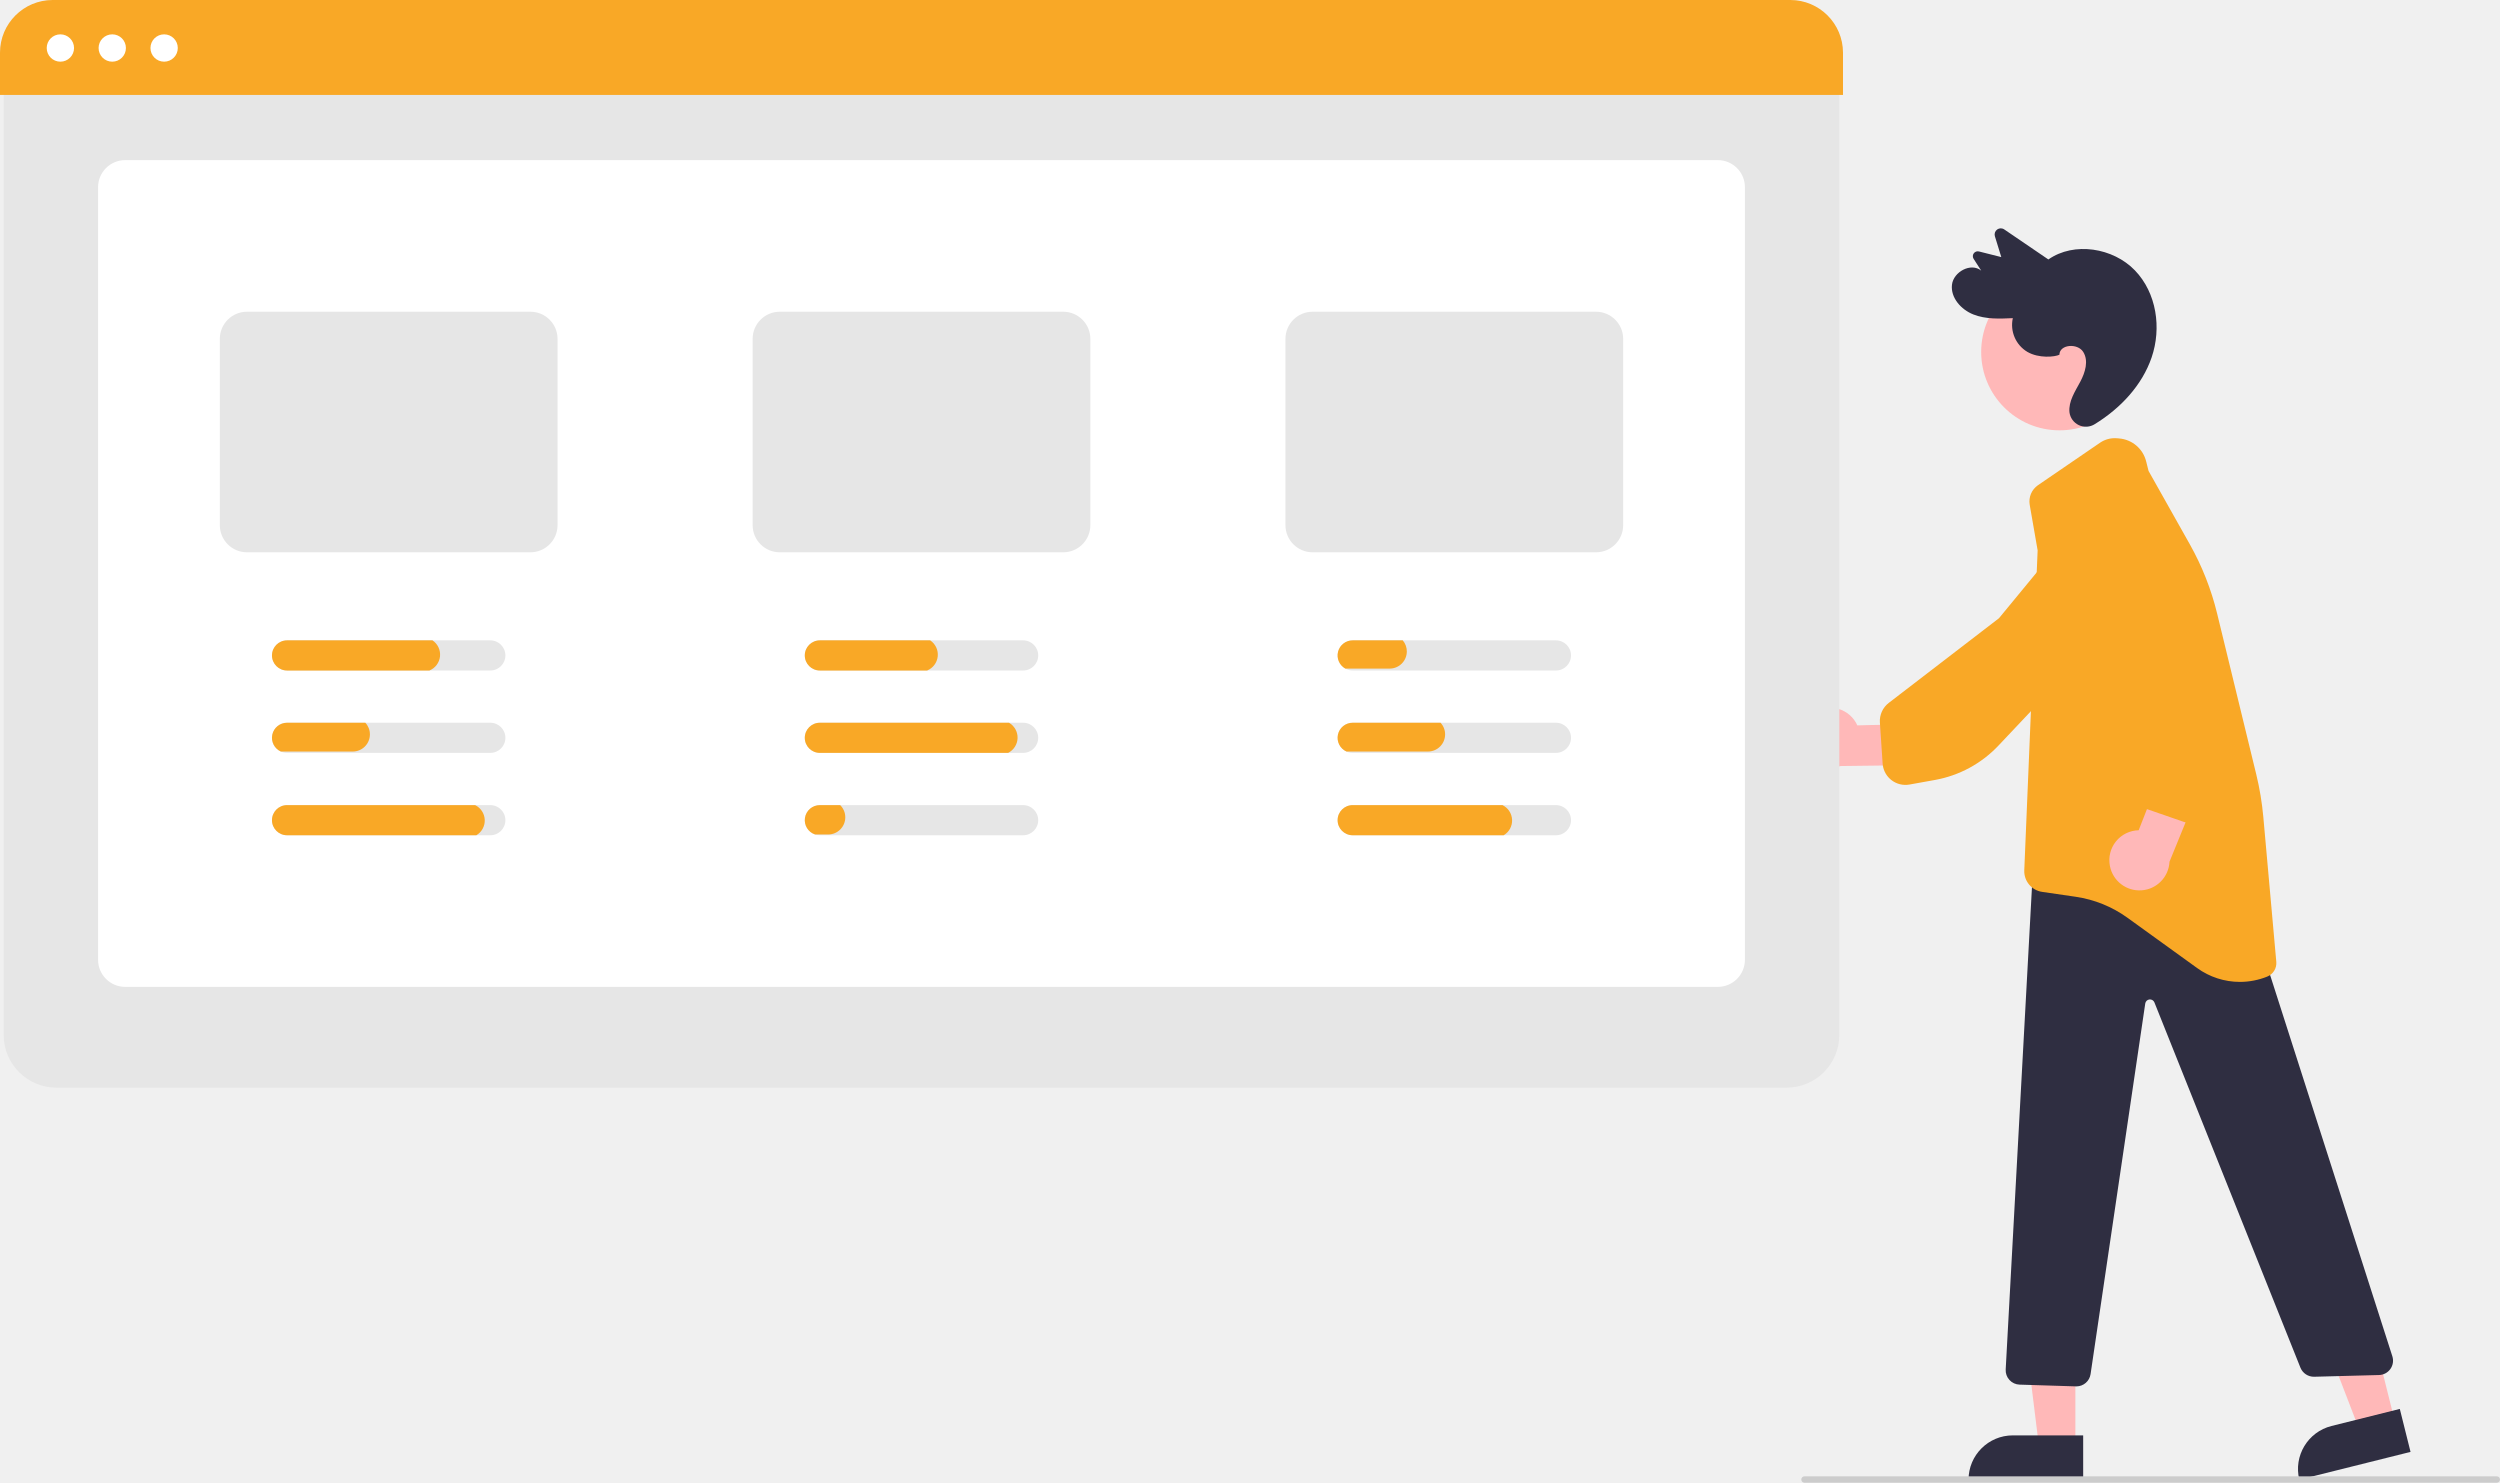
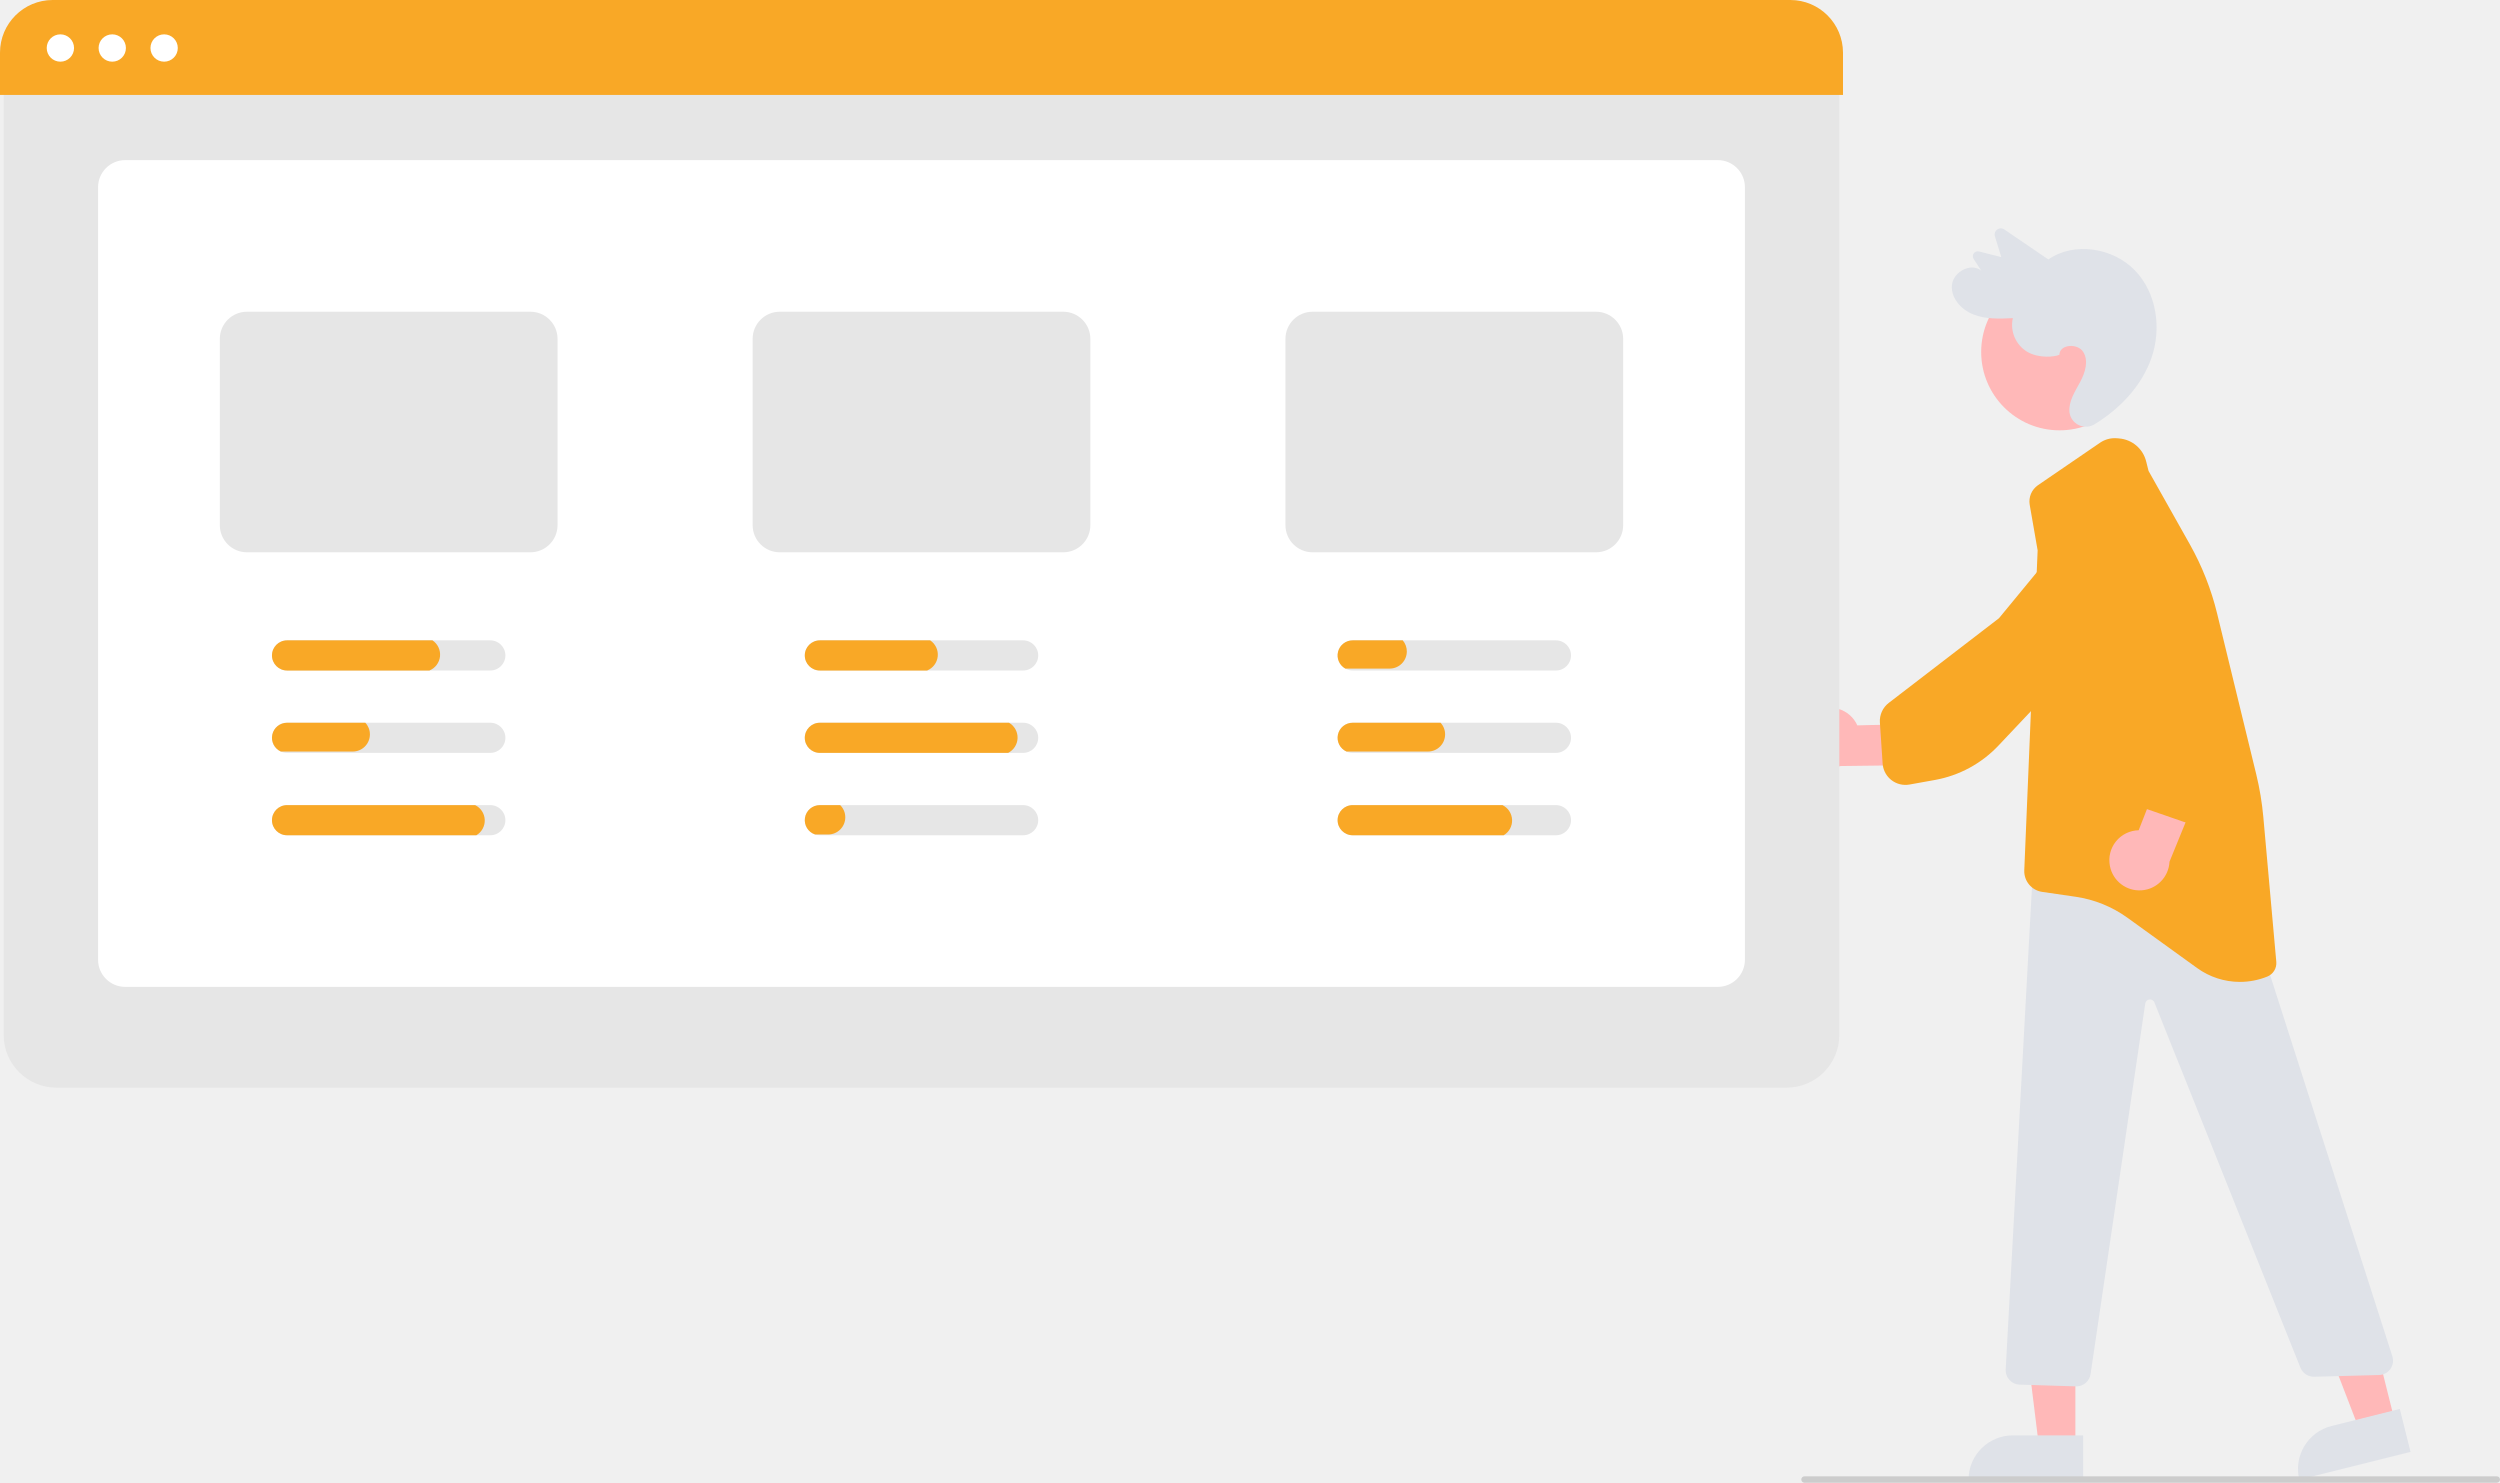
<svg xmlns="http://www.w3.org/2000/svg" id="bad35430-0753-4ea0-bd4d-a210a3cfe00c" data-name="Layer 1" width="783.574" height="464.726" viewBox="0 0 783.574 464.726">
  <path d="M776.529,441.056a9.377,9.377,0,0,1,13.828,3.939l21.421-.566L815.297,457.363l-30.261.374a9.428,9.428,0,0,1-8.506-16.68Z" transform="translate(-208.213 -217.637)" fill="#ffb8b8" />
  <path d="M800.554,461.73a7.176,7.176,0,0,1-2.269-4.771l-.857-12.857a7.153,7.153,0,0,1,2.784-6.16l34.535-26.533,20.075-24.368a12.569,12.569,0,0,1,17.06-2.176l0.0 0a12.55,12.55,0,0,1,2.671,17.679l-23.383,31.217-16.647,17.63a36.207,36.207,0,0,1-19.788,10.702l-8.032,1.442a7.172,7.172,0,0,1-5.68-1.407Q800.779,461.94,800.554,461.73Z" transform="translate(-208.213 -217.637)" fill="#f9a826" />
  <polygon points="750.584 445.362 739.493 448.132 723.53 406.669 739.9 402.581 750.584 445.362" fill="#ffb8b8" />
-   <path d="M940.552,663.383h22.048a0,0,0,0,1,0,0v13.882a0,0,0,0,1,0,0H926.67a0,0,0,0,1,0,0v0A13.882,13.882,0,0,1,940.552,663.383Z" transform="translate(-342.4784 31.20912) rotate(-14.02161)" fill="#2f2e41" />
+   <path d="M940.552,663.383h22.048a0,0,0,0,1,0,0v13.882a0,0,0,0,1,0,0H926.67a0,0,0,0,1,0,0v0A13.882,13.882,0,0,1,940.552,663.383Z" transform="translate(-342.4784 31.20912) rotate(-14.02161)" fill="#dfe2e8" />
  <polygon points="650.479 453.158 639.047 453.157 633.611 409.061 650.483 409.062 650.479 453.158" fill="#ffb8b8" />
-   <path d="M630.881,449.89h22.048a0,0,0,0,1,0,0v13.882a0,0,0,0,1,0,0H616.999a0,0,0,0,1,0,0v0A13.882,13.882,0,0,1,630.881,449.89Z" fill="#2f2e41" />
+   <path d="M630.881,449.89h22.048a0,0,0,0,1,0,0v13.882a0,0,0,0,1,0,0H616.999a0,0,0,0,1,0,0v0A13.882,13.882,0,0,1,630.881,449.89Z" fill="#dfe2e8" />
  <circle cx="645.523" cy="110.318" r="24.561" fill="#ffb8b8" />
-   <path d="M853.689,328.825c.045-3.285,5.699-3.697,7.46-.897s.631,6.453-.921,9.368c-1.615,3.035-3.71,6.1-3.387,9.547a5.198,5.198,0,0,0,7.963,3.718c8.023-4.94,14.795-12.13,17.792-20.893,3.151-9.216,1.577-20.203-5.239-27.284s-19.036-9.084-27.126-3.423l-13.809-9.405a1.927,1.927,0,0,0-2.965,2.095l2.019,6.563-6.975-1.755a1.533,1.533,0,0,0-1.712,2.287l2.395,3.72c-3.193-2.627-8.71.367-9.168,4.419s2.836,7.787,6.708,9.314,8.198,1.353,12.369,1.155a9.823,9.823,0,0,0,4.558,10.575C847.258,330.02,852.24,329.527,853.689,328.825Z" transform="translate(-208.213 -217.637)" fill="#2f2e41" />
-   <path d="M859.01,652.173c-.047,0-.095-0-.143-.002l-17.658-.55a4.501,4.501,0,0,1-4.353-4.743l8.832-162.167,67.86,19.244L958.046,642.738a4.5,4.5,0,0,1-4.166,5.873l-20.338.54a4.542,4.542,0,0,1-4.298-2.828L883.473,531.829a1.5,1.5,0,0,0-2.877.337L863.459,648.33A4.5,4.5,0,0,1,859.01,652.173Z" transform="translate(-208.213 -217.637)" fill="#2f2e41" />
+   <path d="M853.689,328.825c.045-3.285,5.699-3.697,7.46-.897s.631,6.453-.921,9.368c-1.615,3.035-3.71,6.1-3.387,9.547a5.198,5.198,0,0,0,7.963,3.718c8.023-4.94,14.795-12.13,17.792-20.893,3.151-9.216,1.577-20.203-5.239-27.284s-19.036-9.084-27.126-3.423l-13.809-9.405a1.927,1.927,0,0,0-2.965,2.095l2.019,6.563-6.975-1.755a1.533,1.533,0,0,0-1.712,2.287l2.395,3.72c-3.193-2.627-8.71.367-9.168,4.419s2.836,7.787,6.708,9.314,8.198,1.353,12.369,1.155a9.823,9.823,0,0,0,4.558,10.575C847.258,330.02,852.24,329.527,853.689,328.825Z" transform="translate(-208.213 -217.637)" fill="#dfe2e8" />
+   <path d="M859.01,652.173c-.047,0-.095-0-.143-.002l-17.658-.55a4.501,4.501,0,0,1-4.353-4.743l8.832-162.167,67.86,19.244L958.046,642.738a4.5,4.5,0,0,1-4.166,5.873l-20.338.54a4.542,4.542,0,0,1-4.298-2.828L883.473,531.829a1.5,1.5,0,0,0-2.877.337L863.459,648.33A4.5,4.5,0,0,1,859.01,652.173Z" transform="translate(-208.213 -217.637)" fill="#dfe2e8" />
  <path d="M910.254,525.396a22.88,22.88,0,0,1-13.418-4.36l-21.836-15.762a36.852,36.852,0,0,0-16.184-6.559l-10.507-1.532a6.565,6.565,0,0,1-5.627-6.788l4.187-100.249-2.486-14.291a6.181,6.181,0,0,1,2.593-6.146l19.461-13.315a8.142,8.142,0,0,1,5.23-1.395l.711.056a9.529,9.529,0,0,1,8.503,7.195l.746,2.985,12.948,23.018a85.423,85.423,0,0,1,8.548,21.681l12.274,50.439a90.979,90.979,0,0,1,2.209,13.348l4.065,45.359a4.549,4.549,0,0,1-2.859,4.659A23.028,23.028,0,0,1,910.254,525.396Z" transform="translate(-208.213 -217.637)" fill="#f9a826" />
  <path d="M869.522,489.069a9.377,9.377,0,0,1,9.012-11.204l7.819-19.95,13.283,1.795-11.438,28.019a9.428,9.428,0,0,1-18.676,1.34Z" transform="translate(-208.213 -217.637)" fill="#ffb8b8" />
  <path d="M897.918,474.989a7.176,7.176,0,0,1-5.278.233l-12.175-4.217a7.153,7.153,0,0,1-4.589-4.963L864.883,423.901,850.255,395.923a12.569,12.569,0,0,1,4.638-16.56l0-0a12.55,12.55,0,0,1,17.324,4.424l19.649,33.693,9.757,22.198a36.207,36.207,0,0,1,2.153,22.393l-1.799,7.96a7.173,7.173,0,0,1-3.507,4.684Q898.199,474.864,897.918,474.989Z" transform="translate(-208.213 -217.637)" fill="#f9a826" />
  <path d="M768.208,558.538H225.867a16.519,16.519,0,0,1-16.5-16.5V236.239H784.708V542.038A16.519,16.519,0,0,1,768.208,558.538Z" transform="translate(-208.213 -217.637)" fill="#e6e6e6" />
  <path d="M746.625,526.955H247.45a8.51,8.51,0,0,1-8.5-8.5V276.321a8.51,8.51,0,0,1,8.5-8.5H746.625a8.51,8.51,0,0,1,8.5,8.5V518.455A8.51,8.51,0,0,1,746.625,526.955Z" transform="translate(-208.213 -217.637)" fill="#fff" />
  <path d="M785.862,247.385H208.213V234.137a16.519,16.519,0,0,1,16.5-16.5H769.362a16.519,16.519,0,0,1,16.5,16.5Z" transform="translate(-208.213 -217.637)" fill="#f9a826" />
  <path d="M374.463,315.343h-88.85a8.506,8.506,0,0,0-8.5,8.5v58.4a8.506,8.506,0,0,0,8.5,8.5h88.85a8.512,8.512,0,0,0,8.5-8.5v-58.4A8.512,8.512,0,0,0,374.463,315.343Z" transform="translate(-208.213 -217.637)" fill="#e6e6e6" />
  <path d="M541.463,315.343h-88.85a8.506,8.506,0,0,0-8.5,8.5v58.4a8.506,8.506,0,0,0,8.5,8.5h88.85a8.512,8.512,0,0,0,8.5-8.5v-58.4A8.512,8.512,0,0,0,541.463,315.343Z" transform="translate(-208.213 -217.637)" fill="#e6e6e6" />
  <path d="M708.463,315.343h-88.85a8.506,8.506,0,0,0-8.5,8.5v58.4a8.506,8.506,0,0,0,8.5,8.5h88.85a8.512,8.512,0,0,0,8.5-8.5v-58.4A8.512,8.512,0,0,0,708.463,315.343Z" transform="translate(-208.213 -217.637)" fill="#e6e6e6" />
  <path d="M361.893,418.343h-63.71a4.725,4.725,0,1,0,0,9.45h63.71a4.725,4.725,0,1,0,0-9.45Z" transform="translate(-208.213 -217.637)" fill="#e6e6e6" />
  <path d="M361.893,444.163h-63.71a4.722,4.722,0,0,0-1.94,9.03,4.662,4.662,0,0,0,1.94.42h63.71a4.725,4.725,0,1,0,0-9.45Z" transform="translate(-208.213 -217.637)" fill="#e6e6e6" />
  <path d="M361.893,469.983h-63.71a4.725,4.725,0,1,0,0,9.45h63.71a4.725,4.725,0,1,0,0-9.45Z" transform="translate(-208.213 -217.637)" fill="#e6e6e6" />
  <path d="M528.893,418.343h-63.71a4.725,4.725,0,1,0,0,9.45h63.71a4.725,4.725,0,1,0,0-9.45Z" transform="translate(-208.213 -217.637)" fill="#e6e6e6" />
  <path d="M528.893,444.163h-63.71a4.725,4.725,0,1,0,0,9.45h63.71a4.725,4.725,0,1,0,0-9.45Z" transform="translate(-208.213 -217.637)" fill="#e6e6e6" />
  <path d="M528.893,469.983h-63.71a4.725,4.725,0,0,0-1.49,9.21,4.605,4.605,0,0,0,1.49.24h63.71a4.725,4.725,0,1,0,0-9.45Z" transform="translate(-208.213 -217.637)" fill="#e6e6e6" />
  <path d="M695.893,418.343h-63.71a4.725,4.725,0,1,0,0,9.45h63.71a4.725,4.725,0,1,0,0-9.45Z" transform="translate(-208.213 -217.637)" fill="#e6e6e6" />
  <path d="M695.893,444.163h-63.71a4.722,4.722,0,0,0-1.94,9.03,4.662,4.662,0,0,0,1.94.42h63.71a4.725,4.725,0,1,0,0-9.45Z" transform="translate(-208.213 -217.637)" fill="#e6e6e6" />
  <path d="M695.893,469.983h-63.71a4.725,4.725,0,1,0,0,9.45h63.71a4.725,4.725,0,1,0,0-9.45Z" transform="translate(-208.213 -217.637)" fill="#e6e6e6" />
  <circle cx="18.925" cy="15.049" r="4.283" fill="#fff" />
  <circle cx="35.184" cy="15.049" r="4.283" fill="#fff" />
  <circle cx="51.443" cy="15.049" r="4.283" fill="#fff" />
  <path d="M343.763,418.343H298.183a4.725,4.725,0,1,0,0,9.45h44.63a5.379,5.379,0,0,0,.95-9.45Z" transform="translate(-208.213 -217.637)" fill="#f9a826" />
  <path d="M322.713,444.163H298.183a4.722,4.722,0,0,0-1.94,9.03h22.53a5.382,5.382,0,0,0,5.38-5.38A5.271,5.271,0,0,0,322.713,444.163Z" transform="translate(-208.213 -217.637)" fill="#f9a826" />
  <path d="M357.133,469.983H298.183a4.725,4.725,0,1,0,0,9.45H357.513a5.368,5.368,0,0,0-.38-9.45Z" transform="translate(-208.213 -217.637)" fill="#f9a826" />
  <path d="M647.873,418.343H632.183a4.725,4.725,0,0,0-2.31,8.85h13.9a5.382,5.382,0,0,0,5.38-5.38A5.295,5.295,0,0,0,647.873,418.343Z" transform="translate(-208.213 -217.637)" fill="#f9a826" />
  <path d="M659.713,444.163H632.183a4.722,4.722,0,0,0-1.94,9.03h25.53a5.382,5.382,0,0,0,5.38-5.38A5.271,5.271,0,0,0,659.713,444.163Z" transform="translate(-208.213 -217.637)" fill="#f9a826" />
  <path d="M679.133,469.983H632.183a4.725,4.725,0,1,0,0,9.45H679.513a5.368,5.368,0,0,0-.38-9.45Z" transform="translate(-208.213 -217.637)" fill="#f9a826" />
  <path d="M524.463,444.163H465.183a4.725,4.725,0,1,0,0,9.45h59.01a5.368,5.368,0,0,0,.27-9.45Z" transform="translate(-208.213 -217.637)" fill="#f9a826" />
  <path d="M471.543,469.983H465.183a4.725,4.725,0,0,0-1.49,9.21h4.08a5.382,5.382,0,0,0,5.38-5.38A5.314,5.314,0,0,0,471.543,469.983Z" transform="translate(-208.213 -217.637)" fill="#f9a826" />
  <path d="M499.763,418.343H465.183a4.725,4.725,0,1,0,0,9.45h33.63a5.379,5.379,0,0,0,.95-9.45Z" transform="translate(-208.213 -217.637)" fill="#f9a826" />
  <path d="M990.787,682.363h-217a1,1,0,0,1,0-2h217a1,1,0,1,1,0,2Z" transform="translate(-208.213 -217.637)" fill="#ccc" />
</svg>
